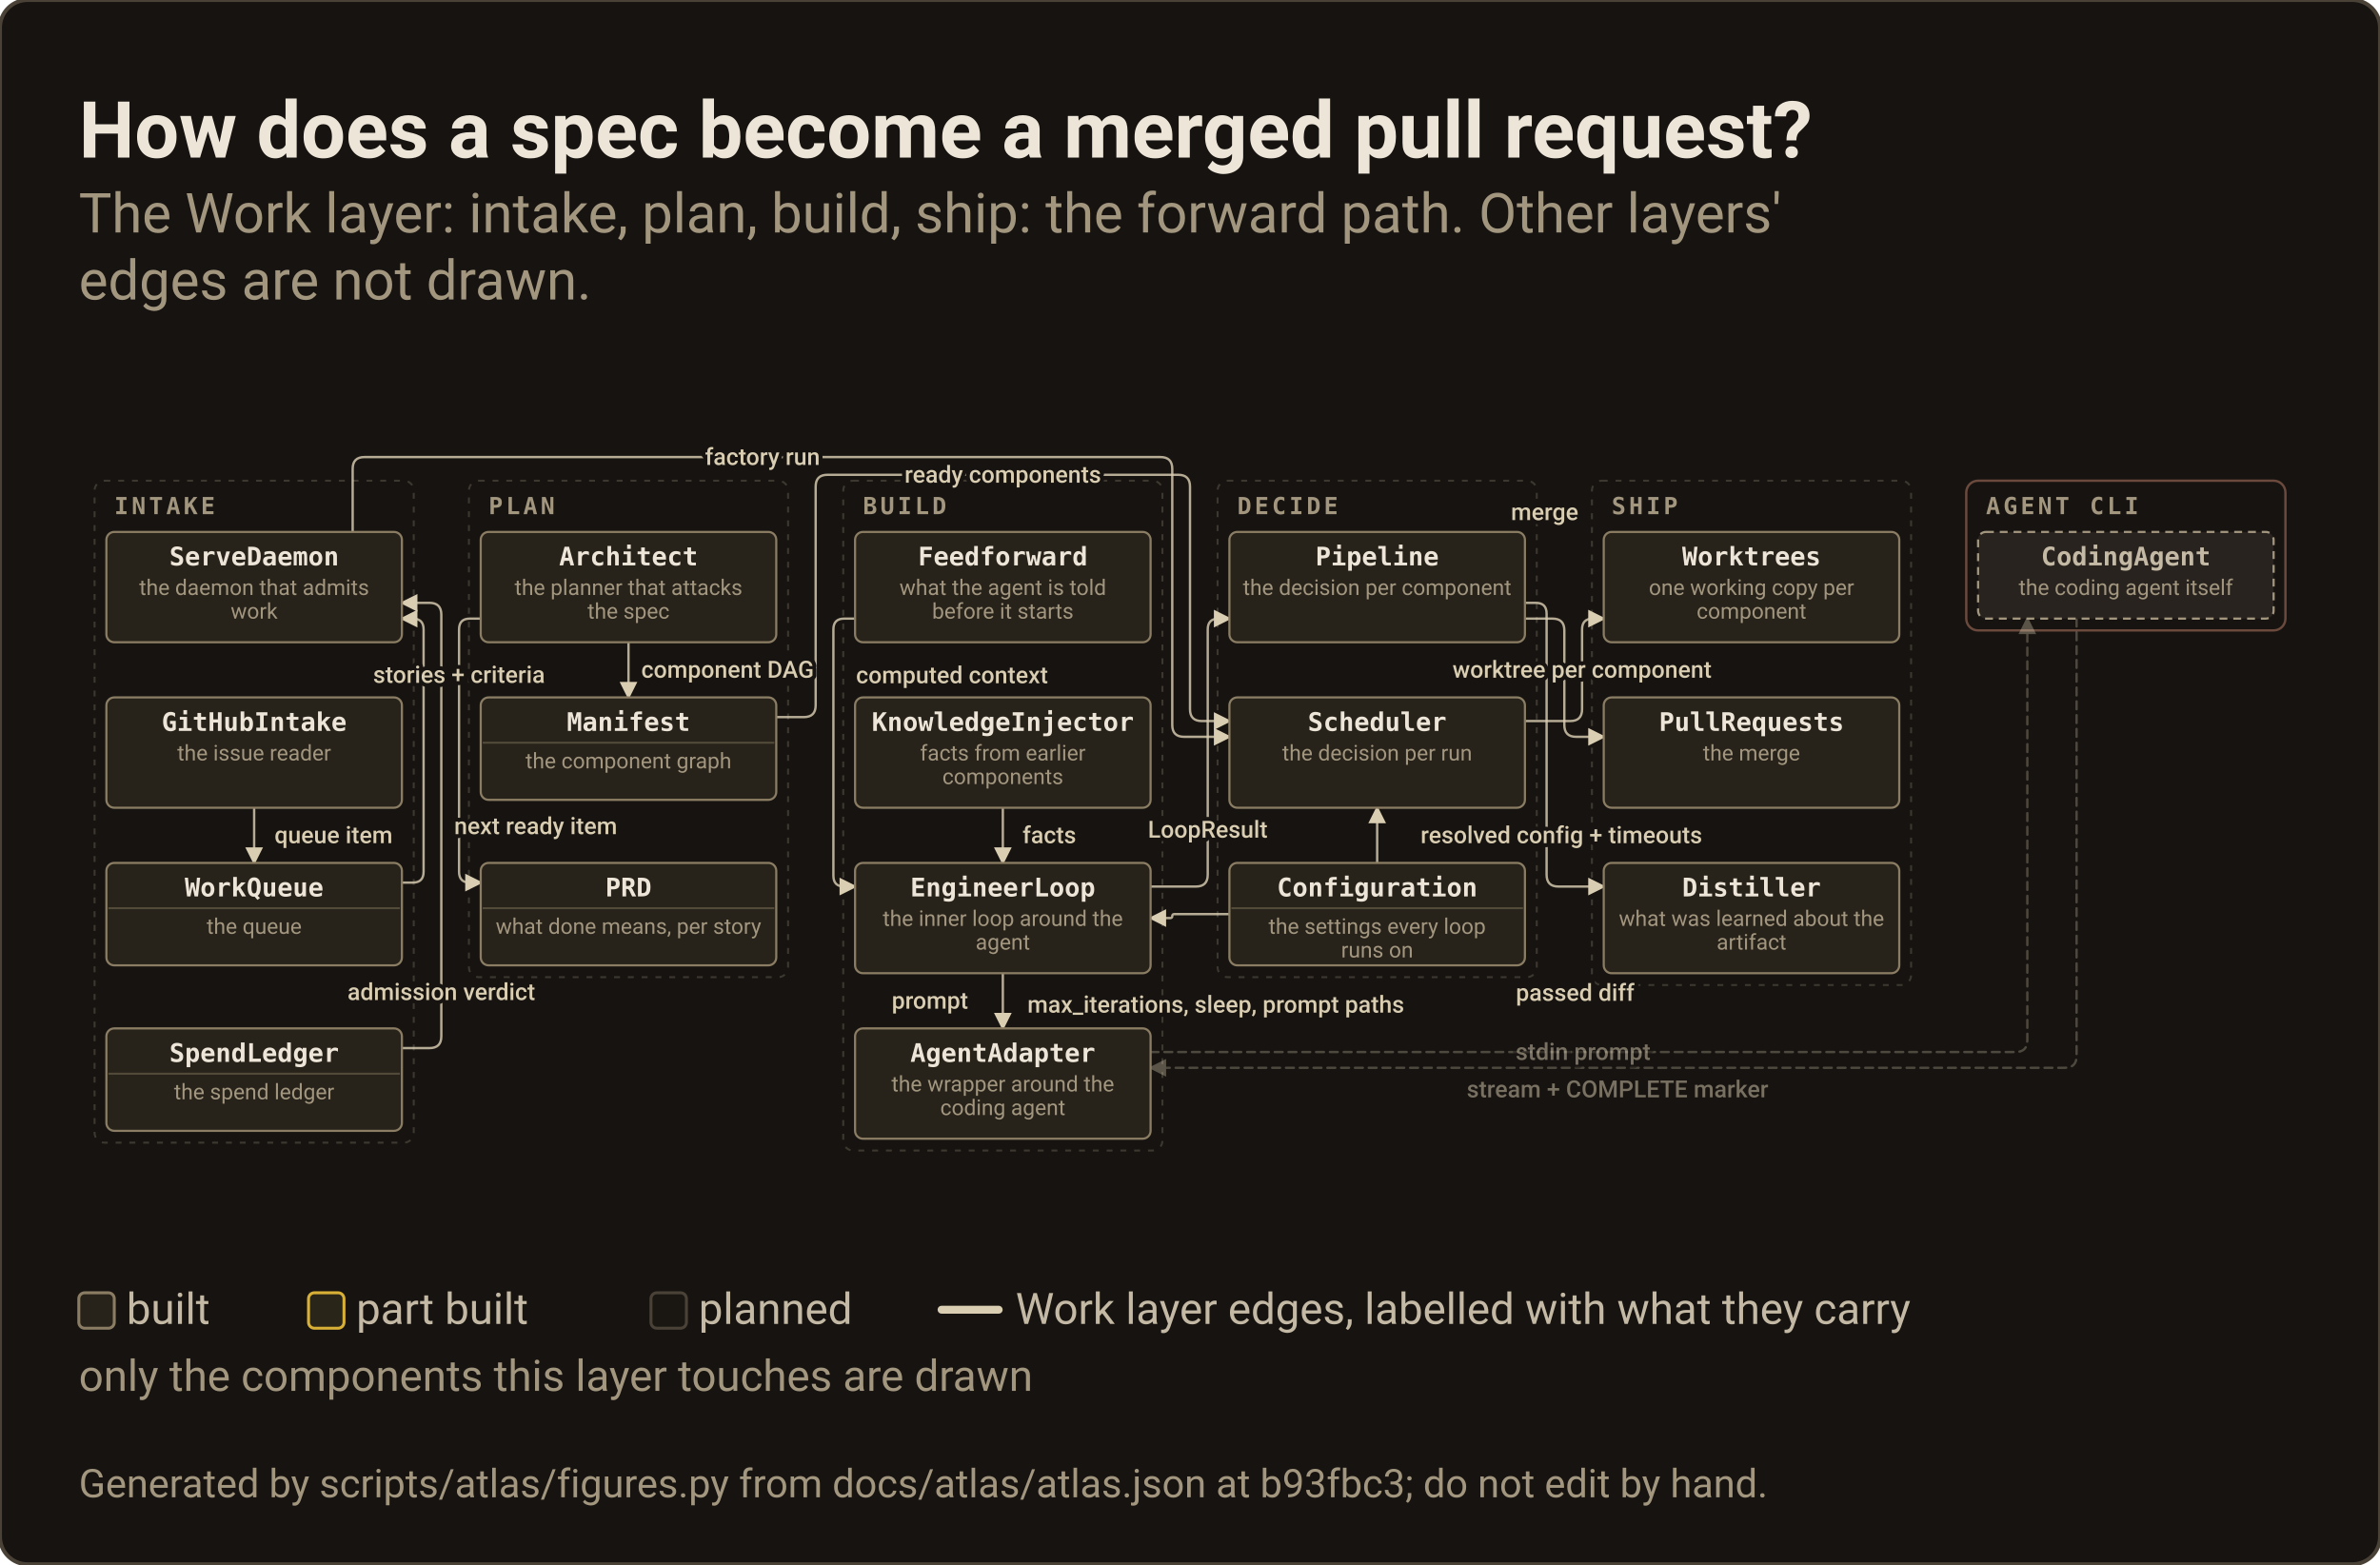
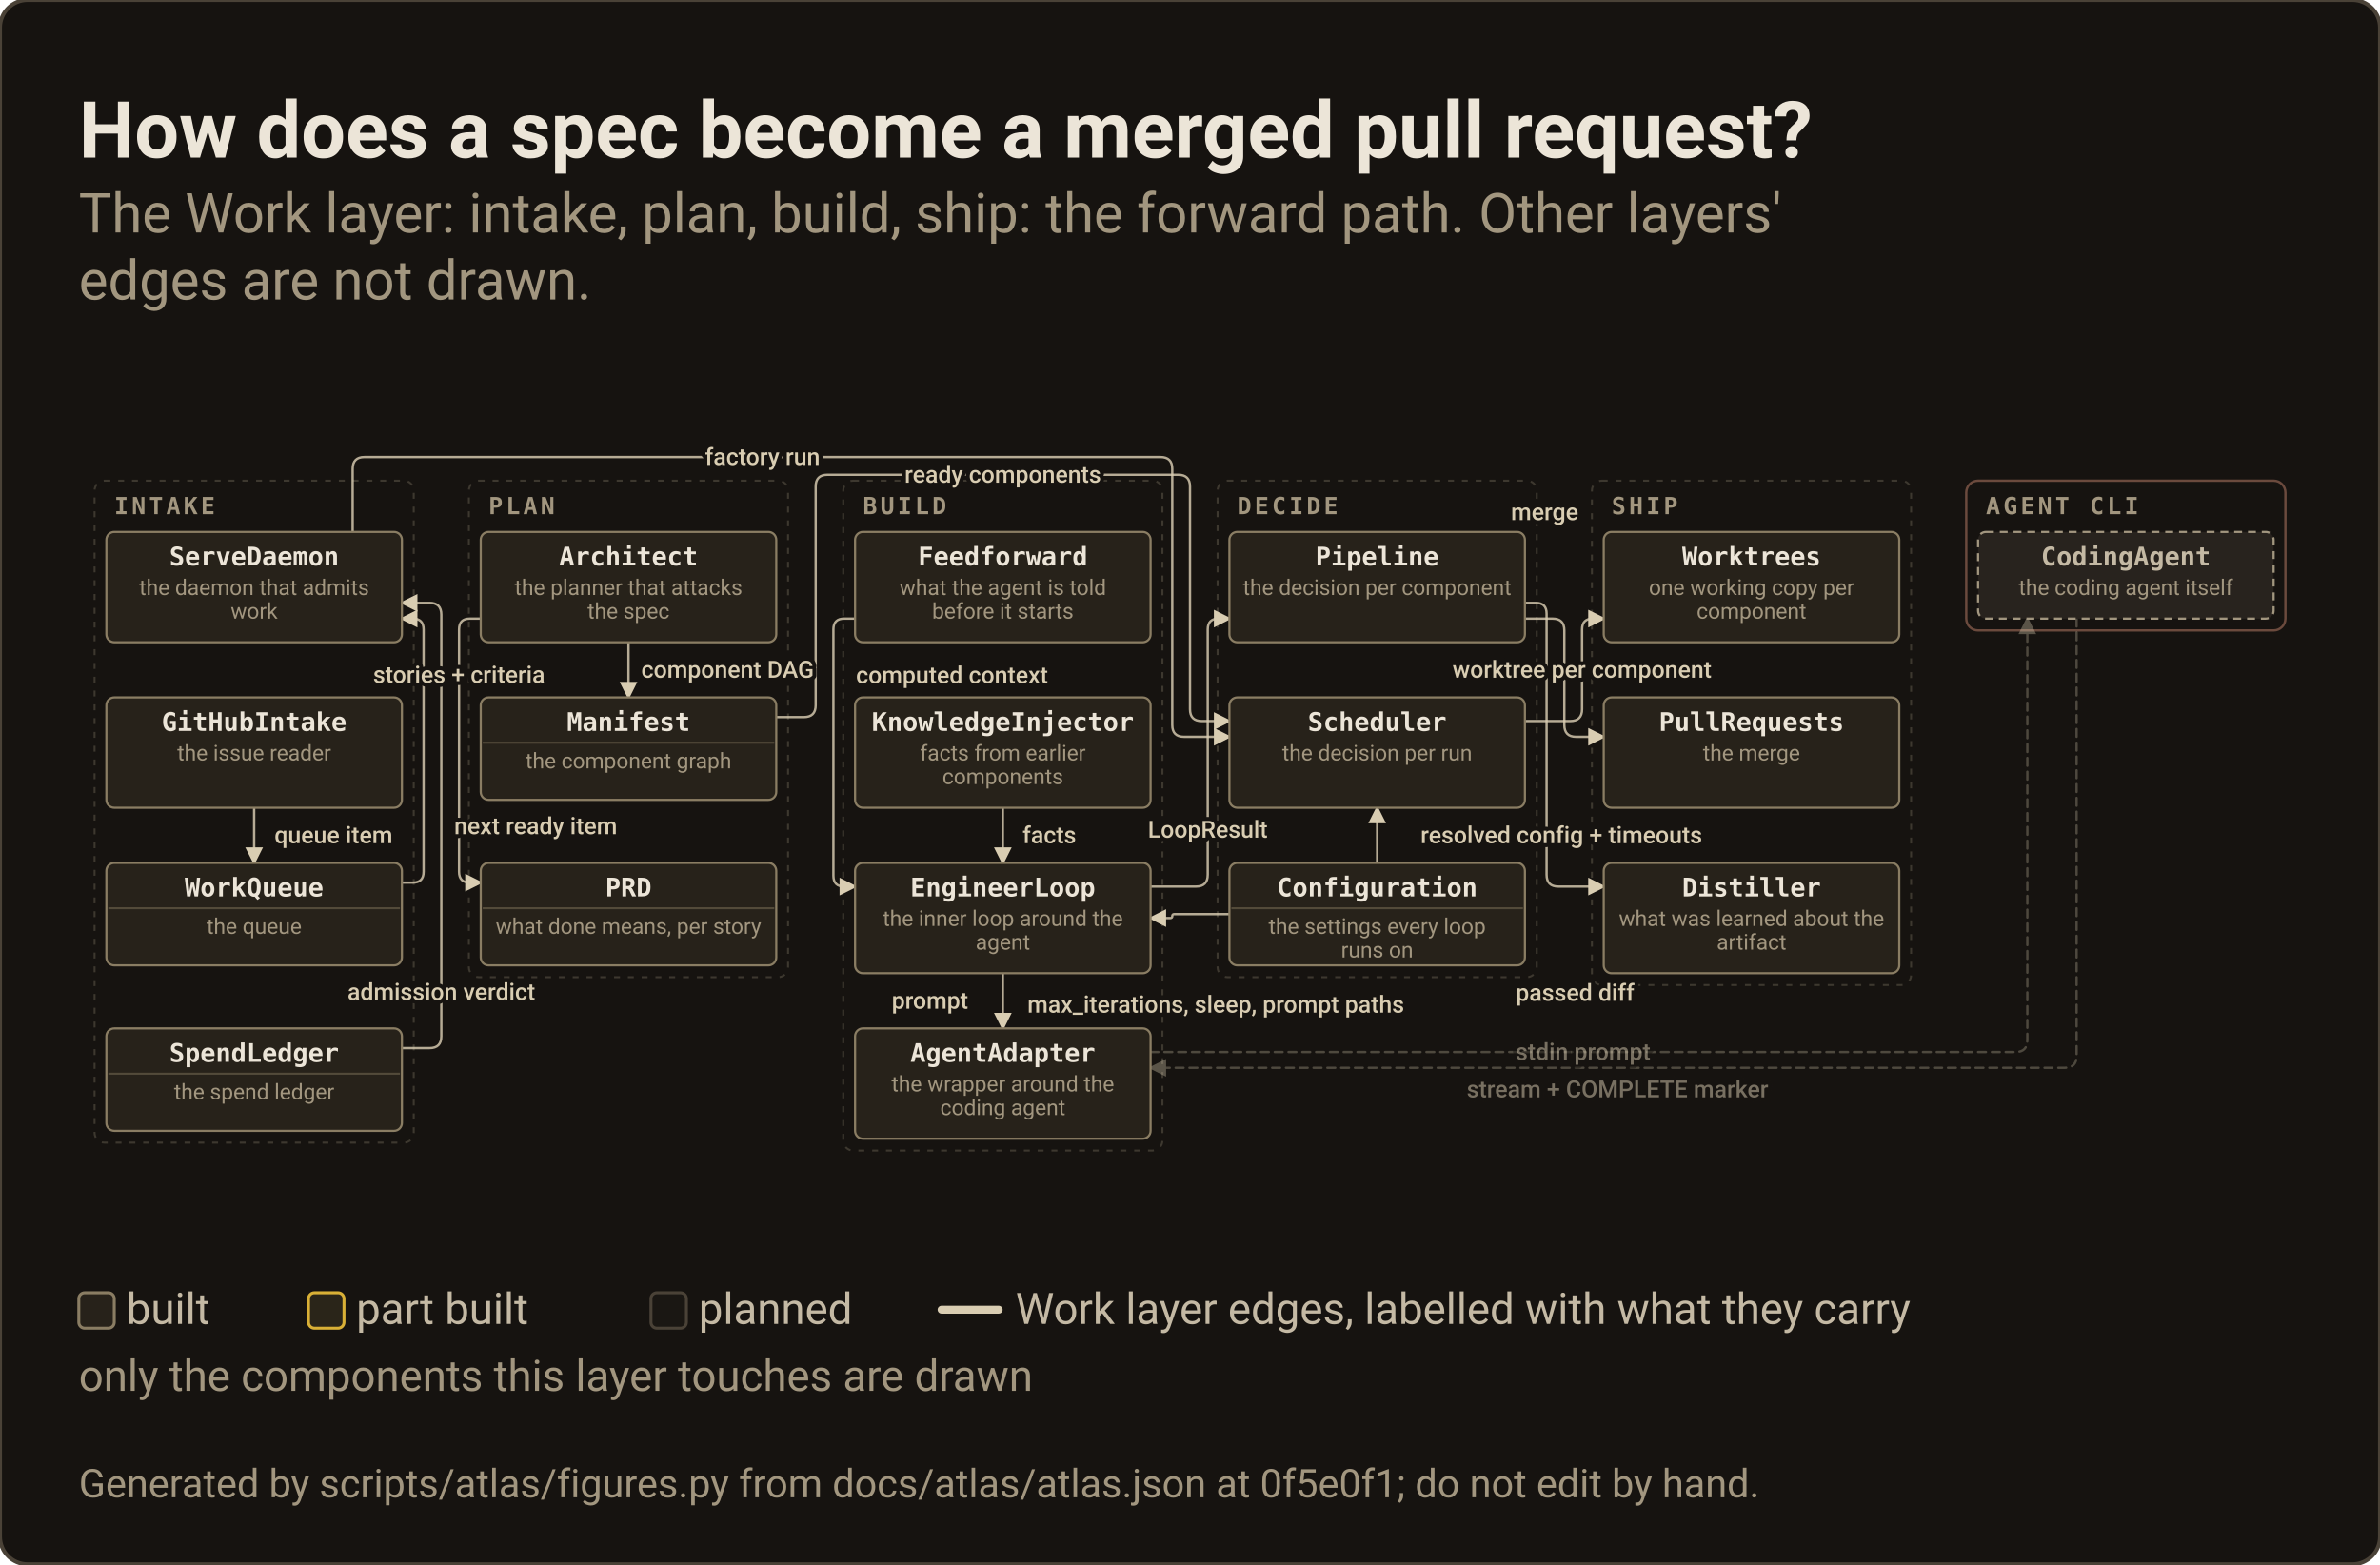
<svg xmlns="http://www.w3.org/2000/svg" width="1208" height="794" viewBox="0 0 1208 794" role="img" aria-label="Work layer of the kstrl system map">
  <rect x="0" y="0" width="1208" height="794" rx="14" fill="#161310" stroke="#4A4237" stroke-width="2" />
  <text x="40.0" y="80.0" class="c0">How does a spec become a merged pull request?</text>
  <text x="40.0" y="118.0" class="c1">The Work layer: intake, plan, build, ship: the forward path. Other layers'</text>
  <text x="40.0" y="152.0" class="c1">edges are not drawn.</text>
  <svg id="map" x="40.0" y="170.0" width="1128" height="464" viewBox="0 0 1128 464" overflow="visible">
    <defs>
      <marker id="map-m-work" viewBox="0 0 8 8" refX="7" refY="4" markerUnits="userSpaceOnUse" markerWidth="9" markerHeight="9" orient="auto-start-reverse">
        <path d="M0,0 L8,4 L0,8 z" fill="#D9CDB2" />
      </marker>
      <marker id="map-m-measure" viewBox="0 0 8 8" refX="7" refY="4" markerUnits="userSpaceOnUse" markerWidth="9" markerHeight="9" orient="auto-start-reverse">
        <path d="M0,0 L8,4 L0,8 z" fill="#82A7BA" />
      </marker>
      <marker id="map-m-feedback" viewBox="0 0 8 8" refX="7" refY="4" markerUnits="userSpaceOnUse" markerWidth="9" markerHeight="9" orient="auto-start-reverse">
        <path d="M0,0 L8,4 L0,8 z" fill="#E39A86" />
      </marker>
      <marker id="map-m-operator" viewBox="0 0 8 8" refX="7" refY="4" markerUnits="userSpaceOnUse" markerWidth="9" markerHeight="9" orient="auto-start-reverse">
        <path d="M0,0 L8,4 L0,8 z" fill="#DD9BBD" />
      </marker>
      <marker id="map-m-trust" viewBox="0 0 8 8" refX="7" refY="4" markerUnits="userSpaceOnUse" markerWidth="9" markerHeight="9" orient="auto-start-reverse">
        <path d="M0,0 L8,4 L0,8 z" fill="#B48EC9" />
      </marker>
      <marker id="map-m-learn" viewBox="0 0 8 8" refX="7" refY="4" markerUnits="userSpaceOnUse" markerWidth="9" markerHeight="9" orient="auto-start-reverse">
        <path d="M0,0 L8,4 L0,8 z" fill="#86C9A9" />
      </marker>
      <marker id="map-m-record" viewBox="0 0 8 8" refX="7" refY="4" markerUnits="userSpaceOnUse" markerWidth="9" markerHeight="9" orient="auto-start-reverse">
        <path d="M0,0 L8,4 L0,8 z" fill="#B7C27C" />
      </marker>
      <marker id="map-m-change" viewBox="0 0 8 8" refX="7" refY="4" markerUnits="userSpaceOnUse" markerWidth="9" markerHeight="9" orient="auto-start-reverse">
        <path d="M0,0 L8,4 L0,8 z" fill="#E26D5A" />
      </marker>
      <marker id="map-m-reach" viewBox="0 0 8 8" refX="7" refY="4" markerUnits="userSpaceOnUse" markerWidth="9" markerHeight="9" orient="auto-start-reverse">
        <path d="M0,0 L8,4 L0,8 z" fill="#E5A84F" />
      </marker>
    </defs>
    <style>#map .node.quiet{opacity:.42}#map .node.planned{opacity:.5}#map .node.planned.quiet{opacity:.3}#map .node.meas .node__box{stroke:#82A7BA;stroke-width:2.2}#map .node.acts .node__box{stroke:#E5A84F;stroke-width:2.4}#map .node__ring{display:none;fill:none;stroke:#82A7BA;stroke-width:1.6}#map .node.meas .node__ring{display:inline}#map .flow.planned{opacity:.35}#map .flowlbl.planned{opacity:.5}#map .flow.off,#map .flowlbl.off{display:none}#map .flow.hot{opacity:1;stroke-opacity:1;stroke-width:2.6}#map .flowlbl.hot{opacity:1}</style>
    <rect x="8.0" y="74.0" width="162.0" height="336.0" rx="5" fill="none" stroke="#A2967F" stroke-opacity=".28" stroke-width="1" stroke-dasharray="3 4" />
    <text x="18.0" y="91.0" class="t1">INTAKE</text>
    <rect x="198.0" y="74.0" width="162.0" height="252.0" rx="5" fill="none" stroke="#A2967F" stroke-opacity=".28" stroke-width="1" stroke-dasharray="3 4" />
    <text x="208.0" y="91.0" class="t1">PLAN</text>
    <rect x="388.0" y="74.0" width="162.0" height="340.0" rx="5" fill="none" stroke="#A2967F" stroke-opacity=".28" stroke-width="1" stroke-dasharray="3 4" />
    <text x="398.0" y="91.0" class="t1">BUILD</text>
    <rect x="578.0" y="74.0" width="162.0" height="252.0" rx="5" fill="none" stroke="#A2967F" stroke-opacity=".28" stroke-width="1" stroke-dasharray="3 4" />
    <text x="588.0" y="91.0" class="t1">DECIDE</text>
    <rect x="768.0" y="74.0" width="162.0" height="256.0" rx="5" fill="none" stroke="#A2967F" stroke-opacity=".28" stroke-width="1" stroke-dasharray="3 4" />
    <text x="778.0" y="91.0" class="t1">SHIP</text>
    <rect x="958.0" y="74.0" width="162.0" height="76.0" rx="6" fill="none" stroke="#6B4A3D" stroke-width="1.2" />
    <text x="968.0" y="91.0" class="t1">AGENT CLI</text>
    <g data-layer="flow">
      <path id="map-f1" class="flow intake" data-edge="1" data-from="GitHubIntake" data-to="WorkQueue" data-art="queue item" data-kind="intake" data-layer="work" d="M 89.0 240.0 L 89.0 268.0" fill="none" stroke="#D9CDB2" stroke-opacity="0.82" stroke-width="1.2" stroke-linecap="round" marker-end="url(#map-m-work)" />
      <path id="map-f2" class="flow intake" data-edge="2" data-from="WorkQueue" data-to="ServeDaemon" data-art="next ready item" data-kind="intake" data-layer="work" d="M 164.0 278.0 L 169.5 278.0 Q 175.0 278.0 175.0 272.5 L 175.0 149.5 Q 175.0 144.0 169.5 144.0 L 164.0 144.0" fill="none" stroke="#D9CDB2" stroke-opacity="0.82" stroke-width="1.2" stroke-linecap="round" marker-end="url(#map-m-work)" />
      <path id="map-f3" class="flow intake" data-edge="3" data-from="SpendLedger" data-to="ServeDaemon" data-art="admission verdict" data-kind="intake" data-layer="work" d="M 164.0 362.0 L 178.0 362.0 Q 184.0 362.0 184.0 356.0 L 184.0 142.0 Q 184.0 136.0 178.0 136.0 L 164.0 136.0" fill="none" stroke="#D9CDB2" stroke-opacity="0.82" stroke-width="1.2" stroke-linecap="round" marker-end="url(#map-m-work)" />
      <path id="map-f5" class="flow intake" data-edge="5" data-from="ServeDaemon" data-to="Scheduler" data-art="factory run" data-kind="intake" data-layer="work" d="M 139.0 100.0 L 139.0 68.0 Q 139.0 62.0 145.0 62.0 L 549.0 62.0 Q 555.0 62.0 555.0 68.0 L 555.0 198.0 Q 555.0 204.0 561.0 204.0 L 584.0 204.0" fill="none" stroke="#D9CDB2" stroke-opacity="0.82" stroke-width="1.2" stroke-linecap="round" marker-end="url(#map-m-work)" />
      <path id="map-f7" class="flow plan" data-edge="7" data-from="Architect" data-to="Manifest" data-art="component DAG" data-kind="plan" data-layer="work" d="M 279.0 156.0 L 279.0 184.0" fill="none" stroke="#D9CDB2" stroke-opacity="0.82" stroke-width="1.2" stroke-linecap="round" marker-end="url(#map-m-work)" />
      <path id="map-f8" class="flow plan" data-edge="8" data-from="Architect" data-to="PRD" data-art="stories + criteria" data-kind="plan" data-layer="work" d="M 204.0 144.0 L 198.5 144.0 Q 193.0 144.0 193.0 149.5 L 193.0 272.5 Q 193.0 278.0 198.5 278.0 L 204.0 278.0" fill="none" stroke="#D9CDB2" stroke-opacity="0.82" stroke-width="1.2" stroke-linecap="round" marker-end="url(#map-m-work)" />
      <path id="map-f9" class="flow decide" data-edge="9" data-from="Configuration" data-to="Scheduler" data-art="resolved config + timeouts" data-kind="decide" data-layer="work" d="M 659.0 268.0 L 659.0 240.0" fill="none" stroke="#D9CDB2" stroke-opacity="0.82" stroke-width="1.2" stroke-linecap="round" marker-end="url(#map-m-work)" />
      <path id="map-f10" class="flow decide" data-edge="10" data-from="Manifest" data-to="Scheduler" data-art="ready components" data-kind="decide" data-layer="work" d="M 354.0 194.0 L 368.0 194.0 Q 374.0 194.0 374.0 188.0 L 374.0 77.0 Q 374.0 71.0 380.0 71.0 L 558.0 71.0 Q 564.0 71.0 564.0 77.0 L 564.0 190.0 Q 564.0 196.0 570.0 196.0 L 584.0 196.0" fill="none" stroke="#D9CDB2" stroke-opacity="0.82" stroke-width="1.2" stroke-linecap="round" marker-end="url(#map-m-work)" />
      <path id="map-f11" class="flow ship" data-edge="11" data-from="Scheduler" data-to="Worktrees" data-art="worktree per component" data-kind="ship" data-layer="work" d="M 734.0 196.0 L 757.0 196.0 Q 763.0 196.0 763.0 190.0 L 763.0 149.5 Q 763.0 144.0 768.5 144.0 L 774.0 144.0" fill="none" stroke="#D9CDB2" stroke-opacity="0.82" stroke-width="1.2" stroke-linecap="round" marker-end="url(#map-m-work)" />
      <path id="map-f12" class="flow build" data-edge="12" data-from="Configuration" data-to="EngineerLoop" data-art="max_iterations, sleep, prompt paths" data-kind="build" data-layer="work" d="M 584.0 294.0 L 556.0 294.0 Q 555.0 294.0 555.0 295.0 L 555.0 295.0 Q 555.0 296.0 554.0 296.0 L 544.0 296.0" fill="none" stroke="#D9CDB2" stroke-opacity="0.82" stroke-width="1.2" stroke-linecap="round" marker-end="url(#map-m-work)" />
      <path id="map-f13" class="flow build" data-edge="13" data-from="Feedforward" data-to="EngineerLoop" data-art="computed context" data-kind="build" data-layer="work" d="M 394.0 144.0 L 388.5 144.0 Q 383.0 144.0 383.0 149.5 L 383.0 274.5 Q 383.0 280.0 388.5 280.0 L 394.0 280.0" fill="none" stroke="#D9CDB2" stroke-opacity="0.82" stroke-width="1.2" stroke-linecap="round" marker-end="url(#map-m-work)" />
      <path id="map-f14" class="flow build" data-edge="14" data-from="KnowledgeInjector" data-to="EngineerLoop" data-art="facts" data-kind="build" data-layer="work" d="M 469.0 240.0 L 469.0 268.0" fill="none" stroke="#D9CDB2" stroke-opacity="0.82" stroke-width="1.2" stroke-linecap="round" marker-end="url(#map-m-work)" />
      <path id="map-f16" class="flow build" data-edge="16" data-from="EngineerLoop" data-to="AgentAdapter" data-art="prompt" data-kind="build" data-layer="work" d="M 469.0 324.0 L 469.0 352.0" fill="none" stroke="#D9CDB2" stroke-opacity="0.82" stroke-width="1.2" stroke-linecap="round" marker-end="url(#map-m-work)" />
      <path id="map-f17" class="flow build planned" data-edge="17" data-from="AgentAdapter" data-to="CodingAgent" data-art="stdin prompt" data-kind="build" data-layer="work" d="M 544.0 364.0 L 983.0 364.0 Q 989.0 364.0 989.0 358.0 L 989.0 144.0" fill="none" stroke="#D9CDB2" stroke-opacity="0.82" stroke-width="1.2" stroke-dasharray="4 3" stroke-linecap="round" marker-end="url(#map-m-work)" />
      <path id="map-f18" class="flow build planned" data-edge="18" data-from="CodingAgent" data-to="AgentAdapter" data-art="stream + COMPLETE marker" data-kind="build" data-layer="work" d="M 1014.0 144.0 L 1014.0 366.0 Q 1014.0 372.0 1008.0 372.0 L 544.0 372.0" fill="none" stroke="#D9CDB2" stroke-opacity="0.82" stroke-width="1.2" stroke-dasharray="4 3" stroke-linecap="round" marker-end="url(#map-m-work)" />
      <path id="map-f23" class="flow decide" data-edge="23" data-from="EngineerLoop" data-to="Pipeline" data-art="LoopResult" data-kind="decide" data-layer="work" d="M 544.0 280.0 L 567.0 280.0 Q 573.0 280.0 573.0 274.0 L 573.0 149.5 Q 573.0 144.0 578.5 144.0 L 584.0 144.0" fill="none" stroke="#D9CDB2" stroke-opacity="0.82" stroke-width="1.2" stroke-linecap="round" marker-end="url(#map-m-work)" />
      <path id="map-f37" class="flow ship" data-edge="37" data-from="Pipeline" data-to="Distiller" data-art="passed diff" data-kind="ship" data-layer="work" d="M 734.0 136.0 L 739.5 136.0 Q 745.0 136.0 745.0 141.5 L 745.0 274.0 Q 745.0 280.0 751.0 280.0 L 774.0 280.0" fill="none" stroke="#D9CDB2" stroke-opacity="0.82" stroke-width="1.2" stroke-linecap="round" marker-end="url(#map-m-work)" />
      <path id="map-f39" class="flow ship" data-edge="39" data-from="Pipeline" data-to="PullRequests" data-art="merge" data-kind="ship" data-layer="work" d="M 734.0 144.0 L 748.0 144.0 Q 754.0 144.0 754.0 150.0 L 754.0 198.0 Q 754.0 204.0 760.0 204.0 L 774.0 204.0" fill="none" stroke="#D9CDB2" stroke-opacity="0.82" stroke-width="1.2" stroke-linecap="round" marker-end="url(#map-m-work)" />
    </g>
    <g class="node built" data-id="ServeDaemon" data-kind="component" data-state="built" data-region="intake" role="button" tabindex="0" aria-label="ServeDaemon, the daemon that admits work, built">
      <rect class="node__box" x="14.0" y="100.0" width="150.0" height="56.0" rx="4.0" fill="#27221A" stroke="#8A7D63" stroke-width="1.1" />
      <rect class="node__ring" x="17.0" y="103.0" width="144.0" height="50.0" rx="3.0" />
      <text x="89.0" y="117.0" class="t2">ServeDaemon</text>
      <g data-layer="job">
        <text x="89.0" y="132.0" class="t3">the daemon that admits</text>
        <text x="89.0" y="144.0" class="t3">work</text>
      </g>
    </g>
    <g class="node built" data-id="GitHubIntake" data-kind="component" data-state="built" data-region="intake" role="button" tabindex="0" aria-label="GitHubIntake, the issue reader, built">
      <rect class="node__box" x="14.0" y="184.0" width="150.0" height="56.0" rx="4.0" fill="#27221A" stroke="#8A7D63" stroke-width="1.1" />
      <rect class="node__ring" x="17.0" y="187.0" width="144.0" height="50.0" rx="3.0" />
      <text x="89.0" y="201.0" class="t2">GitHubIntake</text>
      <g data-layer="job">
        <text x="89.0" y="216.0" class="t3">the issue reader</text>
      </g>
    </g>
    <g class="node built" data-id="WorkQueue" data-kind="store" data-state="built" data-region="intake" role="button" tabindex="0" aria-label="WorkQueue, the queue, built">
      <rect class="node__box" x="14.0" y="268.0" width="150.0" height="52.0" rx="4.0" fill="#27221A" stroke="#8A7D63" stroke-width="1.1" />
      <rect class="node__ring" x="17.0" y="271.0" width="144.0" height="46.0" rx="3.0" />
      <text x="89.0" y="285.0" class="t2">WorkQueue</text>
      <line x1="15.0" y1="291.0" x2="163.0" y2="291.0" stroke="#8A7D63" stroke-opacity=".45" stroke-width="1" />
      <g data-layer="job">
        <text x="89.0" y="304.0" class="t3">the queue</text>
      </g>
    </g>
    <g class="node built" data-id="SpendLedger" data-kind="store" data-state="built" data-region="intake" role="button" tabindex="0" aria-label="SpendLedger, the spend ledger, built">
      <rect class="node__box" x="14.0" y="352.0" width="150.0" height="52.0" rx="4.0" fill="#27221A" stroke="#8A7D63" stroke-width="1.1" />
      <rect class="node__ring" x="17.0" y="355.0" width="144.0" height="46.0" rx="3.0" />
      <text x="89.0" y="369.0" class="t2">SpendLedger</text>
      <line x1="15.0" y1="375.0" x2="163.0" y2="375.0" stroke="#8A7D63" stroke-opacity=".45" stroke-width="1" />
      <g data-layer="job">
        <text x="89.0" y="388.0" class="t3">the spend ledger</text>
      </g>
    </g>
    <g class="node built" data-id="Architect" data-kind="component" data-state="built" data-region="plan" role="button" tabindex="0" aria-label="Architect, the planner that attacks the spec, built">
      <rect class="node__box" x="204.0" y="100.0" width="150.0" height="56.0" rx="4.0" fill="#27221A" stroke="#8A7D63" stroke-width="1.1" />
      <rect class="node__ring" x="207.0" y="103.0" width="144.0" height="50.0" rx="3.0" />
      <text x="279.0" y="117.0" class="t2">Architect</text>
      <g data-layer="job">
        <text x="279.0" y="132.0" class="t3">the planner that attacks</text>
        <text x="279.0" y="144.0" class="t3">the spec</text>
      </g>
    </g>
    <g class="node built" data-id="Manifest" data-kind="store" data-state="built" data-region="plan" role="button" tabindex="0" aria-label="Manifest, the component graph, built">
      <rect class="node__box" x="204.0" y="184.0" width="150.0" height="52.0" rx="4.0" fill="#27221A" stroke="#8A7D63" stroke-width="1.1" />
      <rect class="node__ring" x="207.0" y="187.0" width="144.0" height="46.0" rx="3.0" />
      <text x="279.0" y="201.0" class="t2">Manifest</text>
      <line x1="205.0" y1="207.0" x2="353.0" y2="207.0" stroke="#8A7D63" stroke-opacity=".45" stroke-width="1" />
      <g data-layer="job">
        <text x="279.0" y="220.0" class="t3">the component graph</text>
      </g>
    </g>
    <g class="node built" data-id="PRD" data-kind="store" data-state="built" data-region="plan" role="button" tabindex="0" aria-label="PRD, what done means, per story, built">
      <rect class="node__box" x="204.0" y="268.0" width="150.0" height="52.0" rx="4.0" fill="#27221A" stroke="#8A7D63" stroke-width="1.1" />
      <rect class="node__ring" x="207.0" y="271.0" width="144.0" height="46.0" rx="3.0" />
      <text x="279.0" y="285.0" class="t2">PRD</text>
      <line x1="205.0" y1="291.0" x2="353.0" y2="291.0" stroke="#8A7D63" stroke-opacity=".45" stroke-width="1" />
      <g data-layer="job">
        <text x="279.0" y="304.0" class="t3">what done means, per story</text>
      </g>
    </g>
    <g class="node built" data-id="Feedforward" data-kind="component" data-state="built" data-region="build" role="button" tabindex="0" aria-label="Feedforward, what the agent is told before it starts, built">
      <rect class="node__box" x="394.0" y="100.0" width="150.0" height="56.0" rx="4.0" fill="#27221A" stroke="#8A7D63" stroke-width="1.1" />
      <rect class="node__ring" x="397.0" y="103.0" width="144.0" height="50.0" rx="3.0" />
      <text x="469.0" y="117.0" class="t2">Feedforward</text>
      <g data-layer="job">
        <text x="469.0" y="132.0" class="t3">what the agent is told</text>
        <text x="469.0" y="144.0" class="t3">before it starts</text>
      </g>
    </g>
    <g class="node built" data-id="KnowledgeInjector" data-kind="component" data-state="built" data-region="build" role="button" tabindex="0" aria-label="KnowledgeInjector, facts from earlier components, built">
      <rect class="node__box" x="394.0" y="184.0" width="150.0" height="56.0" rx="4.0" fill="#27221A" stroke="#8A7D63" stroke-width="1.1" />
      <rect class="node__ring" x="397.0" y="187.0" width="144.0" height="50.0" rx="3.0" />
      <text x="469.0" y="201.0" class="t2">KnowledgeInjector</text>
      <g data-layer="job">
        <text x="469.0" y="216.0" class="t3">facts from earlier</text>
        <text x="469.0" y="228.0" class="t3">components</text>
      </g>
    </g>
    <g class="node built" data-id="EngineerLoop" data-kind="component" data-state="built" data-region="build" role="button" tabindex="0" aria-label="EngineerLoop, the inner loop around the agent, built">
      <rect class="node__box" x="394.0" y="268.0" width="150.0" height="56.0" rx="4.0" fill="#27221A" stroke="#8A7D63" stroke-width="1.1" />
      <rect class="node__ring" x="397.0" y="271.0" width="144.0" height="50.0" rx="3.0" />
      <text x="469.0" y="285.0" class="t2">EngineerLoop</text>
      <g data-layer="job">
        <text x="469.0" y="300.0" class="t3">the inner loop around the</text>
        <text x="469.0" y="312.0" class="t3">agent</text>
      </g>
    </g>
    <g class="node built" data-id="AgentAdapter" data-kind="component" data-state="built" data-region="build" role="button" tabindex="0" aria-label="AgentAdapter, the wrapper around the coding agent, built">
      <rect class="node__box" x="394.0" y="352.0" width="150.0" height="56.0" rx="4.0" fill="#27221A" stroke="#8A7D63" stroke-width="1.1" />
      <rect class="node__ring" x="397.0" y="355.0" width="144.0" height="50.0" rx="3.0" />
      <text x="469.0" y="369.0" class="t2">AgentAdapter</text>
      <g data-layer="job">
        <text x="469.0" y="384.0" class="t3">the wrapper around the</text>
        <text x="469.0" y="396.0" class="t3">coding agent</text>
      </g>
    </g>
    <g class="node built" data-id="Pipeline" data-kind="component" data-state="built" data-region="decide" role="button" tabindex="0" aria-label="Pipeline, the decision per component, built">
      <rect class="node__box" x="584.0" y="100.0" width="150.0" height="56.0" rx="4.0" fill="#27221A" stroke="#8A7D63" stroke-width="1.1" />
      <rect class="node__ring" x="587.0" y="103.0" width="144.0" height="50.0" rx="3.0" />
      <text x="659.0" y="117.0" class="t2">Pipeline</text>
      <g data-layer="job">
        <text x="659.0" y="132.0" class="t3">the decision per component</text>
      </g>
    </g>
    <g class="node built" data-id="Scheduler" data-kind="component" data-state="built" data-region="decide" role="button" tabindex="0" aria-label="Scheduler, the decision per run, built">
      <rect class="node__box" x="584.0" y="184.0" width="150.0" height="56.0" rx="4.0" fill="#27221A" stroke="#8A7D63" stroke-width="1.1" />
      <rect class="node__ring" x="587.0" y="187.0" width="144.0" height="50.0" rx="3.0" />
      <text x="659.0" y="201.0" class="t2">Scheduler</text>
      <g data-layer="job">
        <text x="659.0" y="216.0" class="t3">the decision per run</text>
      </g>
    </g>
    <g class="node built" data-id="Configuration" data-kind="store" data-state="built" data-region="decide" role="button" tabindex="0" aria-label="Configuration, the settings every loop runs on, built">
      <rect class="node__box" x="584.0" y="268.0" width="150.0" height="52.0" rx="4.0" fill="#27221A" stroke="#8A7D63" stroke-width="1.1" />
      <rect class="node__ring" x="587.0" y="271.0" width="144.0" height="46.0" rx="3.0" />
      <text x="659.0" y="285.0" class="t2">Configuration</text>
      <line x1="585.0" y1="291.0" x2="733.0" y2="291.0" stroke="#8A7D63" stroke-opacity=".45" stroke-width="1" />
      <g data-layer="job">
        <text x="659.0" y="304.0" class="t3">the settings every loop</text>
        <text x="659.0" y="316.0" class="t3">runs on</text>
      </g>
    </g>
    <g class="node built" data-id="Worktrees" data-kind="component" data-state="built" data-region="ship" role="button" tabindex="0" aria-label="Worktrees, one working copy per component, built">
      <rect class="node__box" x="774.0" y="100.0" width="150.0" height="56.0" rx="4.0" fill="#27221A" stroke="#8A7D63" stroke-width="1.1" />
      <rect class="node__ring" x="777.0" y="103.0" width="144.0" height="50.0" rx="3.0" />
      <text x="849.0" y="117.0" class="t2">Worktrees</text>
      <g data-layer="job">
        <text x="849.0" y="132.0" class="t3">one working copy per</text>
        <text x="849.0" y="144.0" class="t3">component</text>
      </g>
    </g>
    <g class="node built" data-id="PullRequests" data-kind="component" data-state="built" data-region="ship" role="button" tabindex="0" aria-label="PullRequests, the merge, built">
      <rect class="node__box" x="774.0" y="184.0" width="150.0" height="56.0" rx="4.0" fill="#27221A" stroke="#8A7D63" stroke-width="1.1" />
      <rect class="node__ring" x="777.0" y="187.0" width="144.0" height="50.0" rx="3.0" />
      <text x="849.0" y="201.0" class="t2">PullRequests</text>
      <g data-layer="job">
        <text x="849.0" y="216.0" class="t3">the merge</text>
      </g>
    </g>
    <g class="node built" data-id="Distiller" data-kind="component" data-state="built" data-region="ship" role="button" tabindex="0" aria-label="Distiller, what was learned about the artifact, built">
      <rect class="node__box" x="774.0" y="268.0" width="150.0" height="56.0" rx="4.0" fill="#27221A" stroke="#8A7D63" stroke-width="1.1" />
      <rect class="node__ring" x="777.0" y="271.0" width="144.0" height="50.0" rx="3.0" />
      <text x="849.0" y="285.0" class="t2">Distiller</text>
      <g data-layer="job">
        <text x="849.0" y="300.0" class="t3">what was learned about the</text>
        <text x="849.0" y="312.0" class="t3">artifact</text>
      </g>
    </g>
    <g class="node actor" data-id="CodingAgent" data-kind="actor" data-state="planned" data-region="agent_cli" role="button" tabindex="0" aria-label="CodingAgent, the coding agent itself, outside">
      <rect class="node__box" x="964.0" y="100.0" width="150.0" height="44.0" rx="4.0" fill="#28231E" stroke="#A2967F" stroke-width="1.1" stroke-dasharray="4 3" />
      <rect class="node__ring" x="967.0" y="103.0" width="144.0" height="38.0" rx="3.0" />
      <text x="1039.0" y="117.0" class="t4">CodingAgent</text>
      <g data-layer="job">
        <text x="1039.0" y="132.0" class="t3">the coding agent itself</text>
      </g>
    </g>
    <g data-layer="flow">
      <g class="flowlbl intake" data-edge="1" data-from="GitHubIntake" data-to="WorkQueue" data-layer="work">
        <text x="129.3" y="258.0" class="t0">queue item</text>
      </g>
      <g class="flowlbl intake" data-edge="2" data-from="WorkQueue" data-to="ServeDaemon" data-layer="work">
        <text x="231.9" y="253.4" class="t0">next ready item</text>
      </g>
      <g class="flowlbl intake" data-edge="3" data-from="SpendLedger" data-to="ServeDaemon" data-layer="work">
        <text x="184.0" y="337.6" class="t0">admission verdict</text>
      </g>
      <g class="flowlbl intake" data-edge="5" data-from="ServeDaemon" data-to="Scheduler" data-layer="work">
        <text x="347.0" y="66.0" class="t0">factory run</text>
      </g>
      <g class="flowlbl plan" data-edge="7" data-from="Architect" data-to="Manifest" data-layer="work">
        <text x="329.3" y="174.0" class="t0">component DAG</text>
      </g>
      <g class="flowlbl plan" data-edge="8" data-from="Architect" data-to="PRD" data-layer="work">
        <text x="193.0" y="176.6" class="t0">stories + criteria</text>
      </g>
      <g class="flowlbl decide" data-edge="9" data-from="Configuration" data-to="Scheduler" data-layer="work">
        <text x="752.5" y="258.0" class="t0">resolved config + timeouts</text>
      </g>
      <g class="flowlbl decide" data-edge="10" data-from="Manifest" data-to="Scheduler" data-layer="work">
        <text x="469.0" y="75.0" class="t0">ready components</text>
      </g>
      <g class="flowlbl ship" data-edge="11" data-from="Scheduler" data-to="Worktrees" data-layer="work">
        <text x="763.0" y="174.0" class="t0">worktree per component</text>
      </g>
      <g class="flowlbl build" data-edge="12" data-from="Configuration" data-to="EngineerLoop" data-layer="work">
        <text x="577.1" y="344.0" class="t0">max_iterations, sleep, prompt paths</text>
      </g>
      <g class="flowlbl build" data-edge="13" data-from="Feedforward" data-to="EngineerLoop" data-layer="work">
        <text x="443.2" y="176.8" class="t0">computed context</text>
      </g>
      <g class="flowlbl build" data-edge="14" data-from="KnowledgeInjector" data-to="EngineerLoop" data-layer="work">
        <text x="492.6" y="258.0" class="t0">facts</text>
      </g>
      <g class="flowlbl build" data-edge="16" data-from="EngineerLoop" data-to="AgentAdapter" data-layer="work">
        <text x="432.0" y="342.0" class="t0">prompt</text>
      </g>
      <g class="flowlbl build planned" data-edge="17" data-from="AgentAdapter" data-to="CodingAgent" data-layer="work">
        <text x="763.5" y="368.0" class="t0">stdin prompt</text>
      </g>
      <g class="flowlbl build planned" data-edge="18" data-from="CodingAgent" data-to="AgentAdapter" data-layer="work">
        <text x="781.0" y="387.0" class="t0">stream + COMPLETE marker</text>
      </g>
      <g class="flowlbl decide" data-edge="23" data-from="EngineerLoop" data-to="Pipeline" data-layer="work">
        <text x="573.0" y="255.2" class="t0">LoopResult</text>
      </g>
      <g class="flowlbl ship" data-edge="37" data-from="Pipeline" data-to="Distiller" data-layer="work">
        <text x="759.5" y="338.0" class="t0">passed diff</text>
      </g>
      <g class="flowlbl ship" data-edge="39" data-from="Pipeline" data-to="PullRequests" data-layer="work">
        <text x="744.0" y="94.0" class="t0">merge</text>
      </g>
    </g>
    <style>#map .t0{font-family:ui-sans-serif,system-ui,-apple-system,"SF Pro Text","Segoe UI",Roboto,"Helvetica Neue",Arial,sans-serif;font-size:12.0px;font-weight:500;fill:#D9CDB2;text-anchor:middle;paint-order:stroke;stroke:#161310;stroke-width:4;stroke-linejoin:round}#map .t1{font-family:ui-monospace,"SF Mono",SFMono-Regular,"JetBrains Mono",Menlo,Consolas,monospace;font-size:12.0px;font-weight:600;fill:#A2967F;text-anchor:start;letter-spacing:.13em}#map .t2{font-family:ui-monospace,"SF Mono",SFMono-Regular,"JetBrains Mono",Menlo,Consolas,monospace;font-size:13.0px;font-weight:600;fill:#ECE5D8;text-anchor:middle}#map .t3{font-family:ui-sans-serif,system-ui,-apple-system,"SF Pro Text","Segoe UI",Roboto,"Helvetica Neue",Arial,sans-serif;font-size:11.0px;font-weight:400;fill:#A2967F;text-anchor:middle}#map .t4{font-family:ui-monospace,"SF Mono",SFMono-Regular,"JetBrains Mono",Menlo,Consolas,monospace;font-size:13.0px;font-weight:600;fill:#C4B9A4;text-anchor:middle}</style>
  </svg>
  <rect x="40.0" y="656.2" width="18" height="18" rx="3" fill="#27221A" stroke="#8A7D63" stroke-width="1.5" />
  <text x="64.2" y="672.0" class="c2">built</text>
  <rect x="156.6" y="656.2" width="18" height="18" rx="3" fill="#2A2519" stroke="#D9B036" stroke-width="1.5" />
  <text x="180.8" y="672.0" class="c2">part built</text>
  <rect x="330.4" y="656.2" width="18" height="18" rx="3" fill="#1A1713" stroke="#4A4237" stroke-width="1.5" />
  <text x="354.6" y="672.0" class="c2">planned</text>
  <rect x="475.9" y="662.8" width="33" height="4" rx="2" fill="#D9CDB2" />
  <text x="515.5" y="672.0" class="c2">Work layer edges, labelled with what they carry</text>
  <text x="40.0" y="706.0" class="c3">only the components this layer touches are drawn</text>
-   <text x="40.0" y="760.0" class="c4">Generated by scripts/atlas/figures.py from docs/atlas/atlas.json at b93fbc3; do not edit by hand.</text>
+   <text x="40.0" y="760.0" class="c4">Generated by scripts/atlas/figures.py from docs/atlas/atlas.json at 0f5e0f1; do not edit by hand.</text>
  <style>.c0{font-family:ui-sans-serif,system-ui,-apple-system,"SF Pro Text","Segoe UI",Roboto,"Helvetica Neue",Arial,sans-serif;font-size:40.0px;font-weight:600;fill:#ECE5D8;text-anchor:start}.c1{font-family:ui-sans-serif,system-ui,-apple-system,"SF Pro Text","Segoe UI",Roboto,"Helvetica Neue",Arial,sans-serif;font-size:28.0px;font-weight:400;fill:#A2967F;text-anchor:start}.c2{font-family:ui-sans-serif,system-ui,-apple-system,"SF Pro Text","Segoe UI",Roboto,"Helvetica Neue",Arial,sans-serif;font-size:22.0px;font-weight:400;fill:#C4B9A4;text-anchor:start}.c3{font-family:ui-sans-serif,system-ui,-apple-system,"SF Pro Text","Segoe UI",Roboto,"Helvetica Neue",Arial,sans-serif;font-size:22.0px;font-weight:400;fill:#A2967F;text-anchor:start}.c4{font-family:ui-sans-serif,system-ui,-apple-system,"SF Pro Text","Segoe UI",Roboto,"Helvetica Neue",Arial,sans-serif;font-size:20.0px;font-weight:400;fill:#A2967F;text-anchor:start}</style>
</svg>
